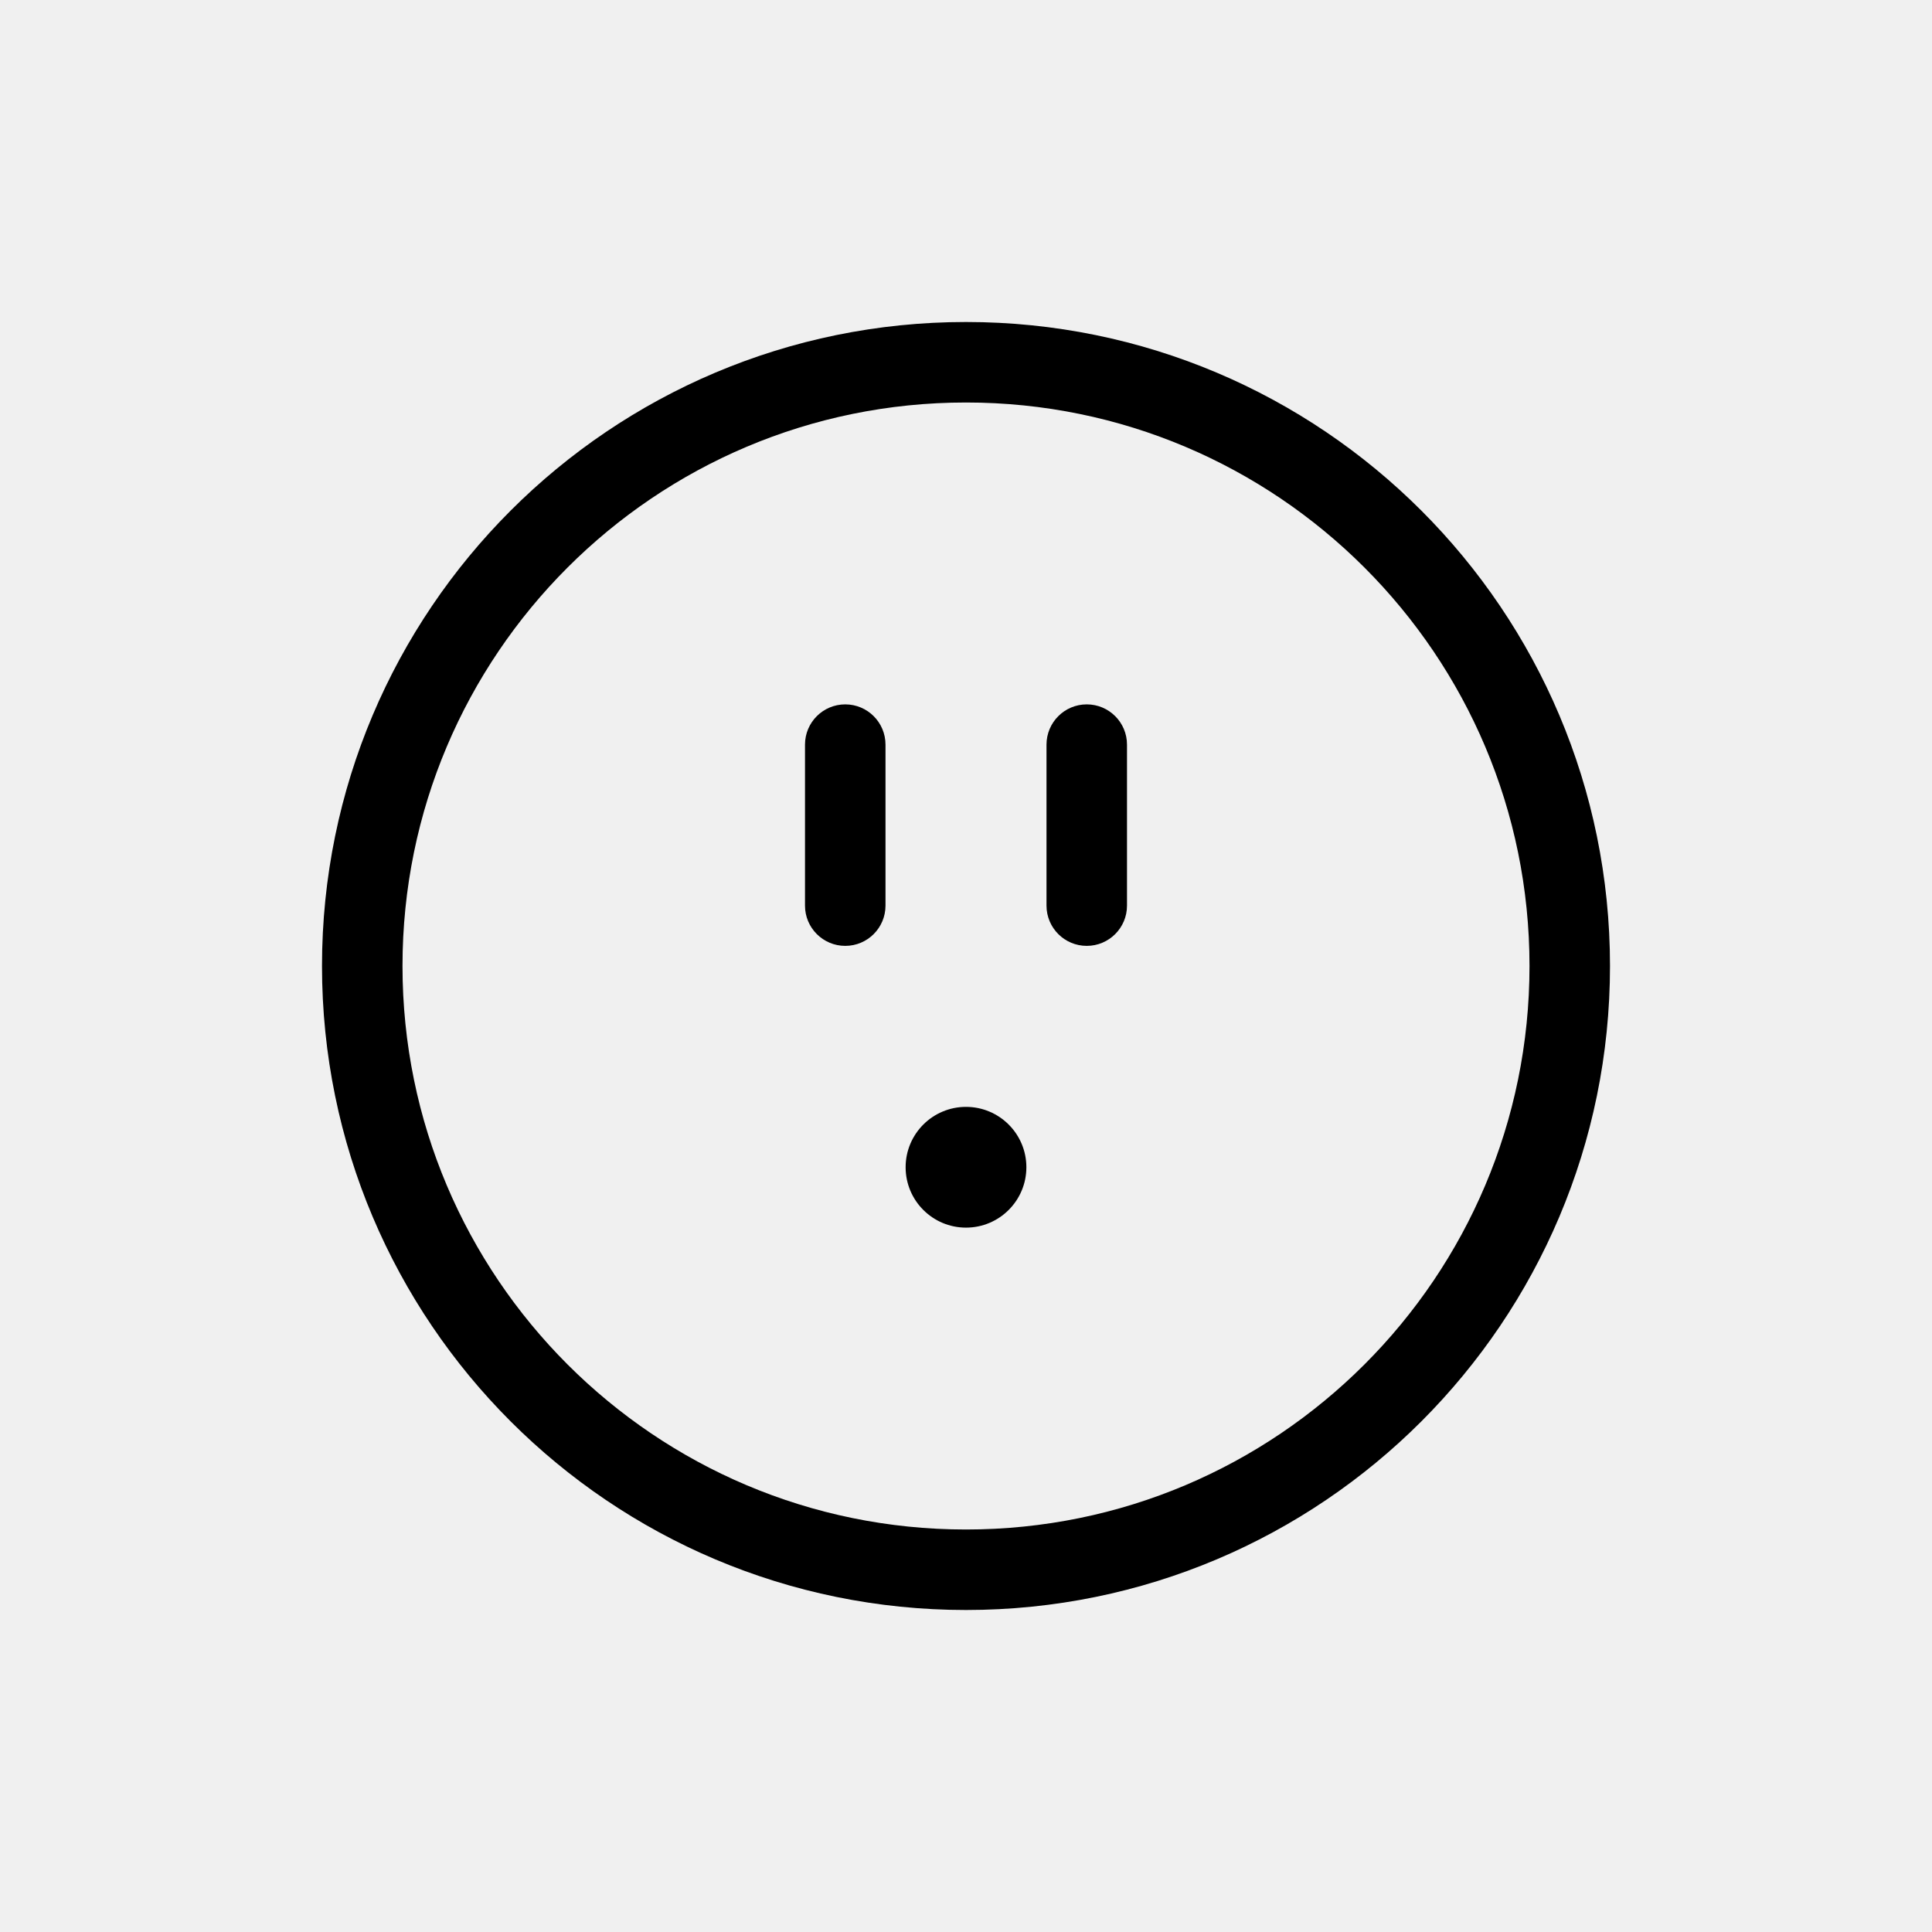
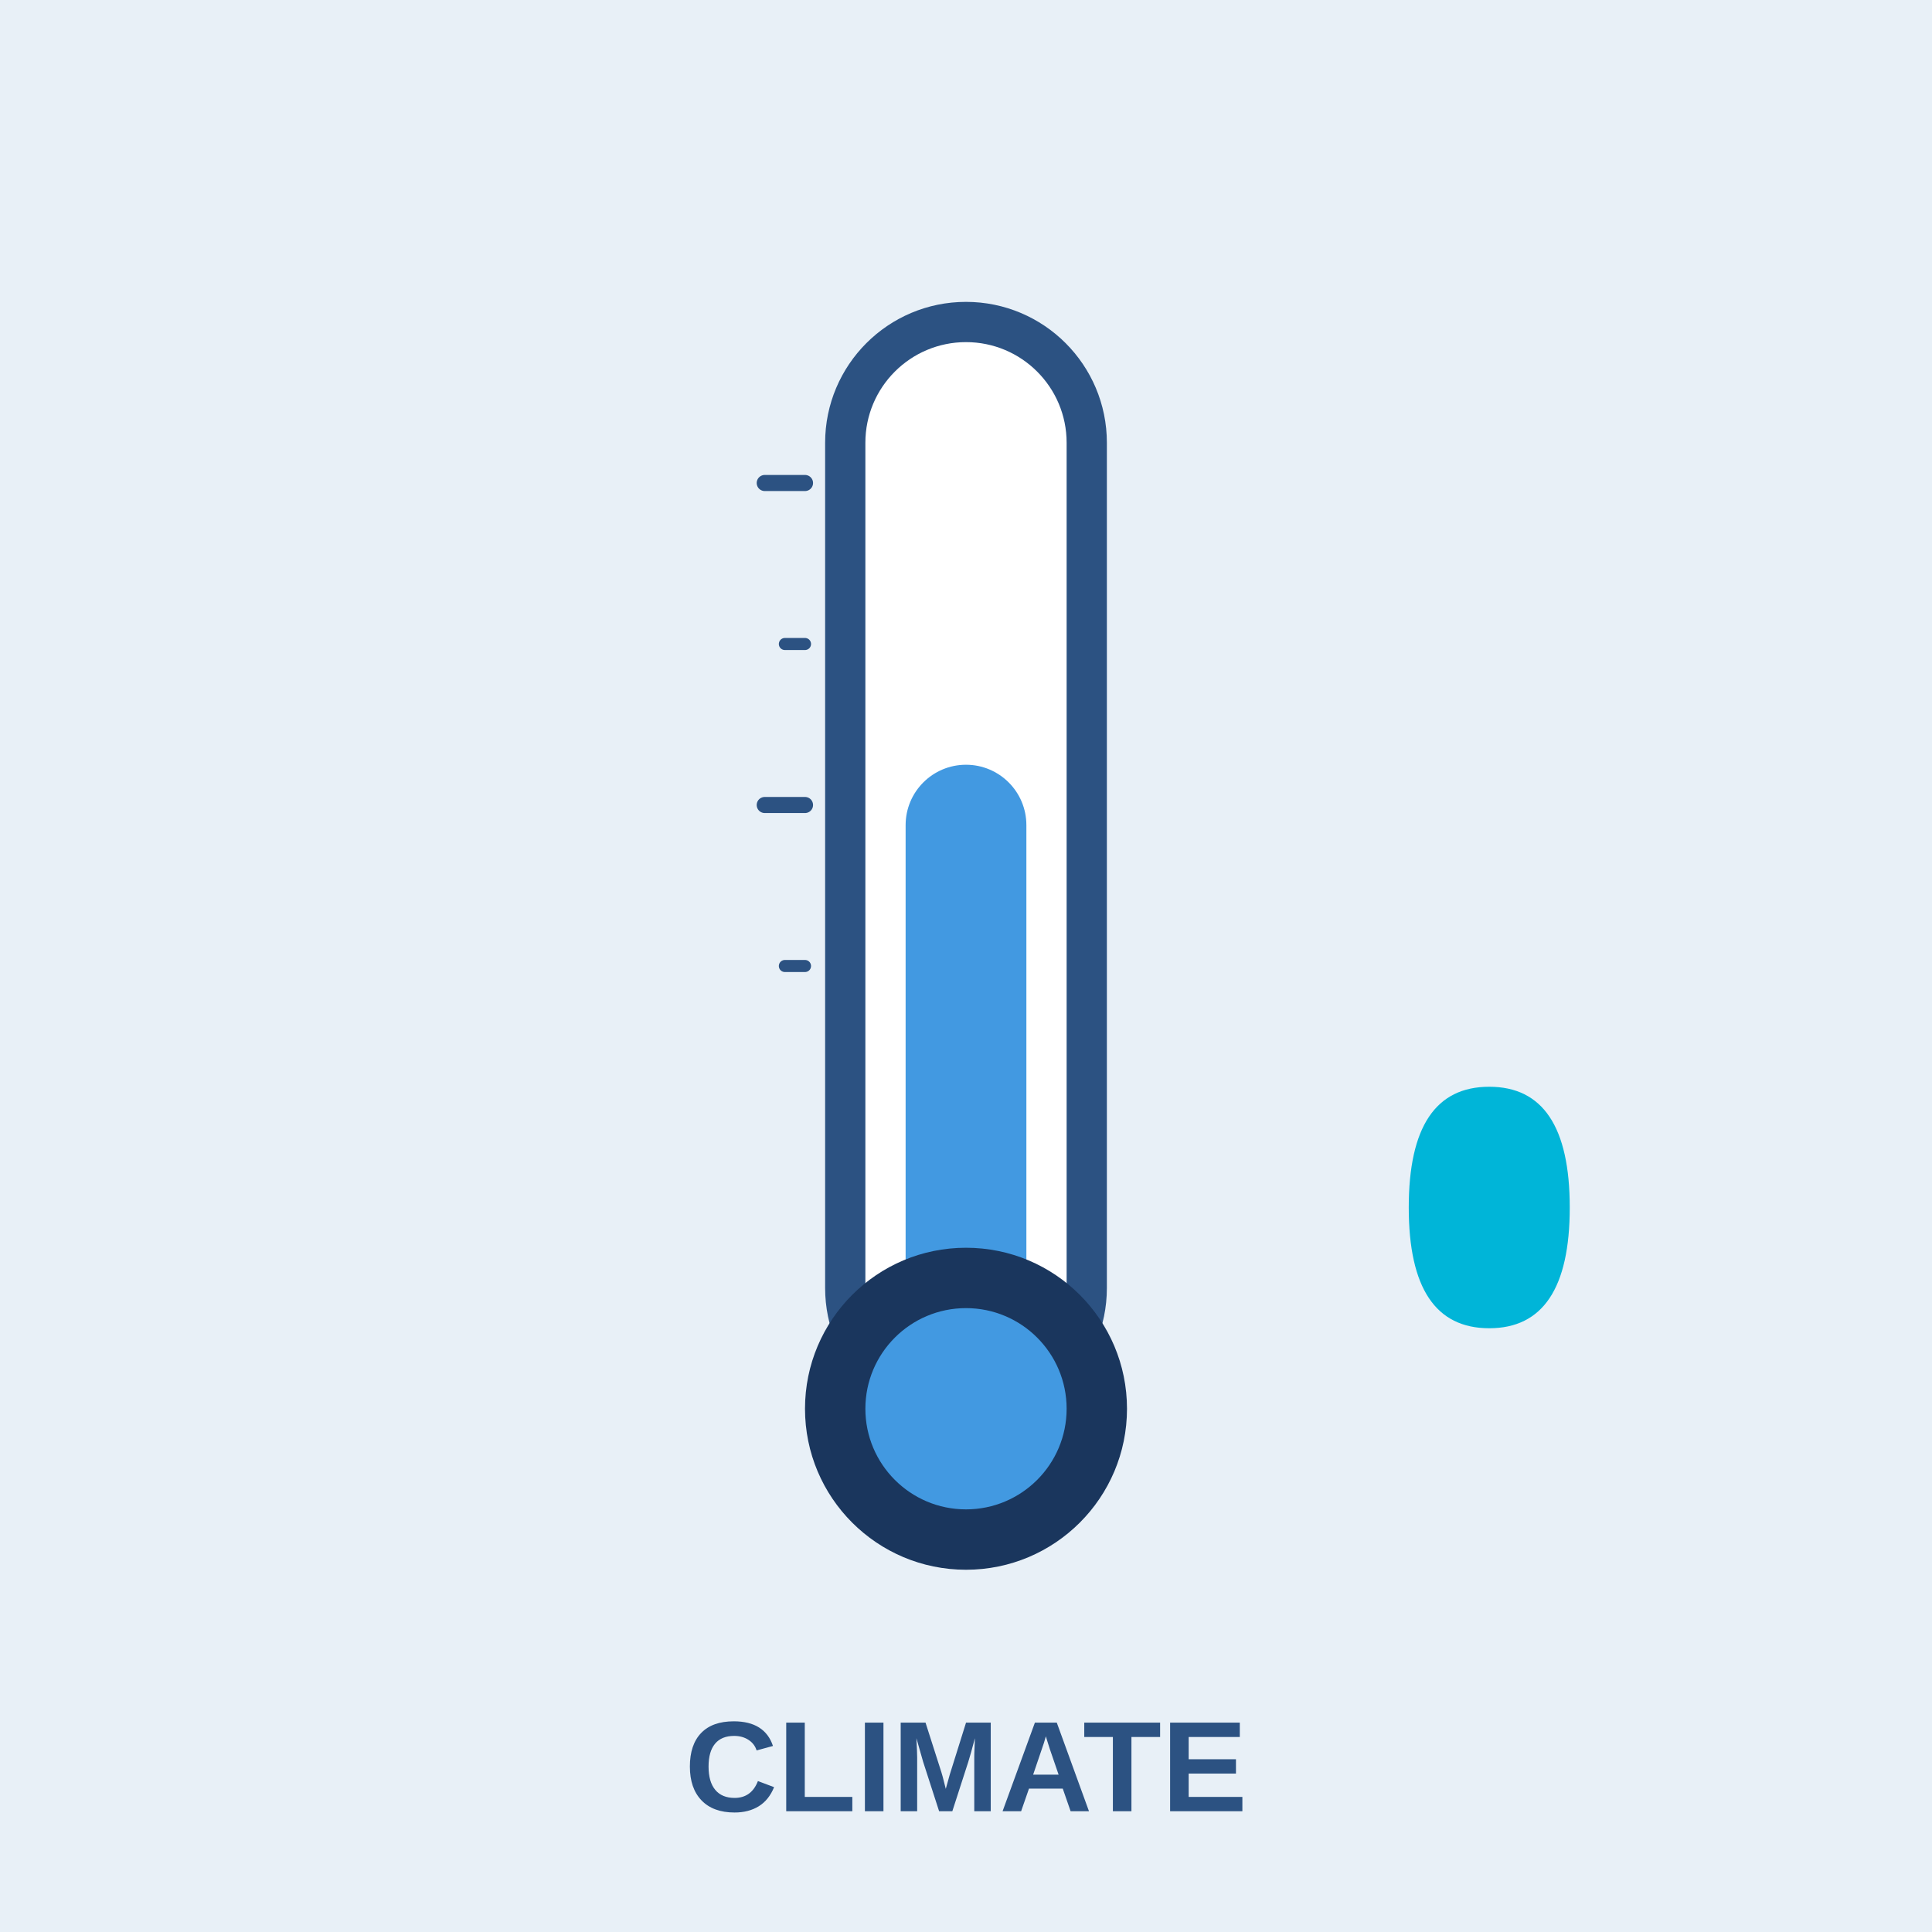
- <svg xmlns="http://www.w3.org/2000/svg" width="960" height="960" viewBox="0 0 960 960" fill="none">
-   <circle cx="480" cy="480" r="300" stroke="black" stroke-width="40" fill="none" />
-   <rect x="400" y="350" width="40" height="120" rx="20" fill="black" />
-   <rect x="520" y="350" width="40" height="120" rx="20" fill="black" />
-   <circle cx="480" cy="580" r="30" fill="black" />
+ <svg xmlns="http://www.w3.org/2000/svg" viewBox="0 0 960 960" fill="none">
+   <rect x="0" y="0" width="960" height="960" fill="#E8F0F7" />
+   <rect x="420" y="160" width="120" height="540" rx="60" fill="#FFFFFF" stroke="#2C5282" stroke-width="20" />
+   <rect x="450" y="380" width="60" height="320" rx="30" fill="#4299E1" />
+   <circle cx="480" cy="700" r="80" fill="#1A365D" />
+   <circle cx="480" cy="700" r="50" fill="#4299E1" />
+   <path d="M 700 600 Q 700 540 740 540 Q 780 540 780 600 Q 780 660 740 660 Q 700 660 700 600 Z" fill="#00B5D8" />
+   <line x1="400" y1="240" x2="380" y2="240" stroke="#2C5282" stroke-width="8" stroke-linecap="round" />
+   <line x1="400" y1="320" x2="390" y2="320" stroke="#2C5282" stroke-width="6" stroke-linecap="round" />
+   <line x1="400" y1="400" x2="380" y2="400" stroke="#2C5282" stroke-width="8" stroke-linecap="round" />
+   <line x1="400" y1="480" x2="390" y2="480" stroke="#2C5282" stroke-width="6" stroke-linecap="round" />
+   <text x="480" y="900" font-family="Arial, sans-serif" font-size="64" fill="#2C5282" text-anchor="middle" font-weight="bold">CLIMATE</text>
</svg>
